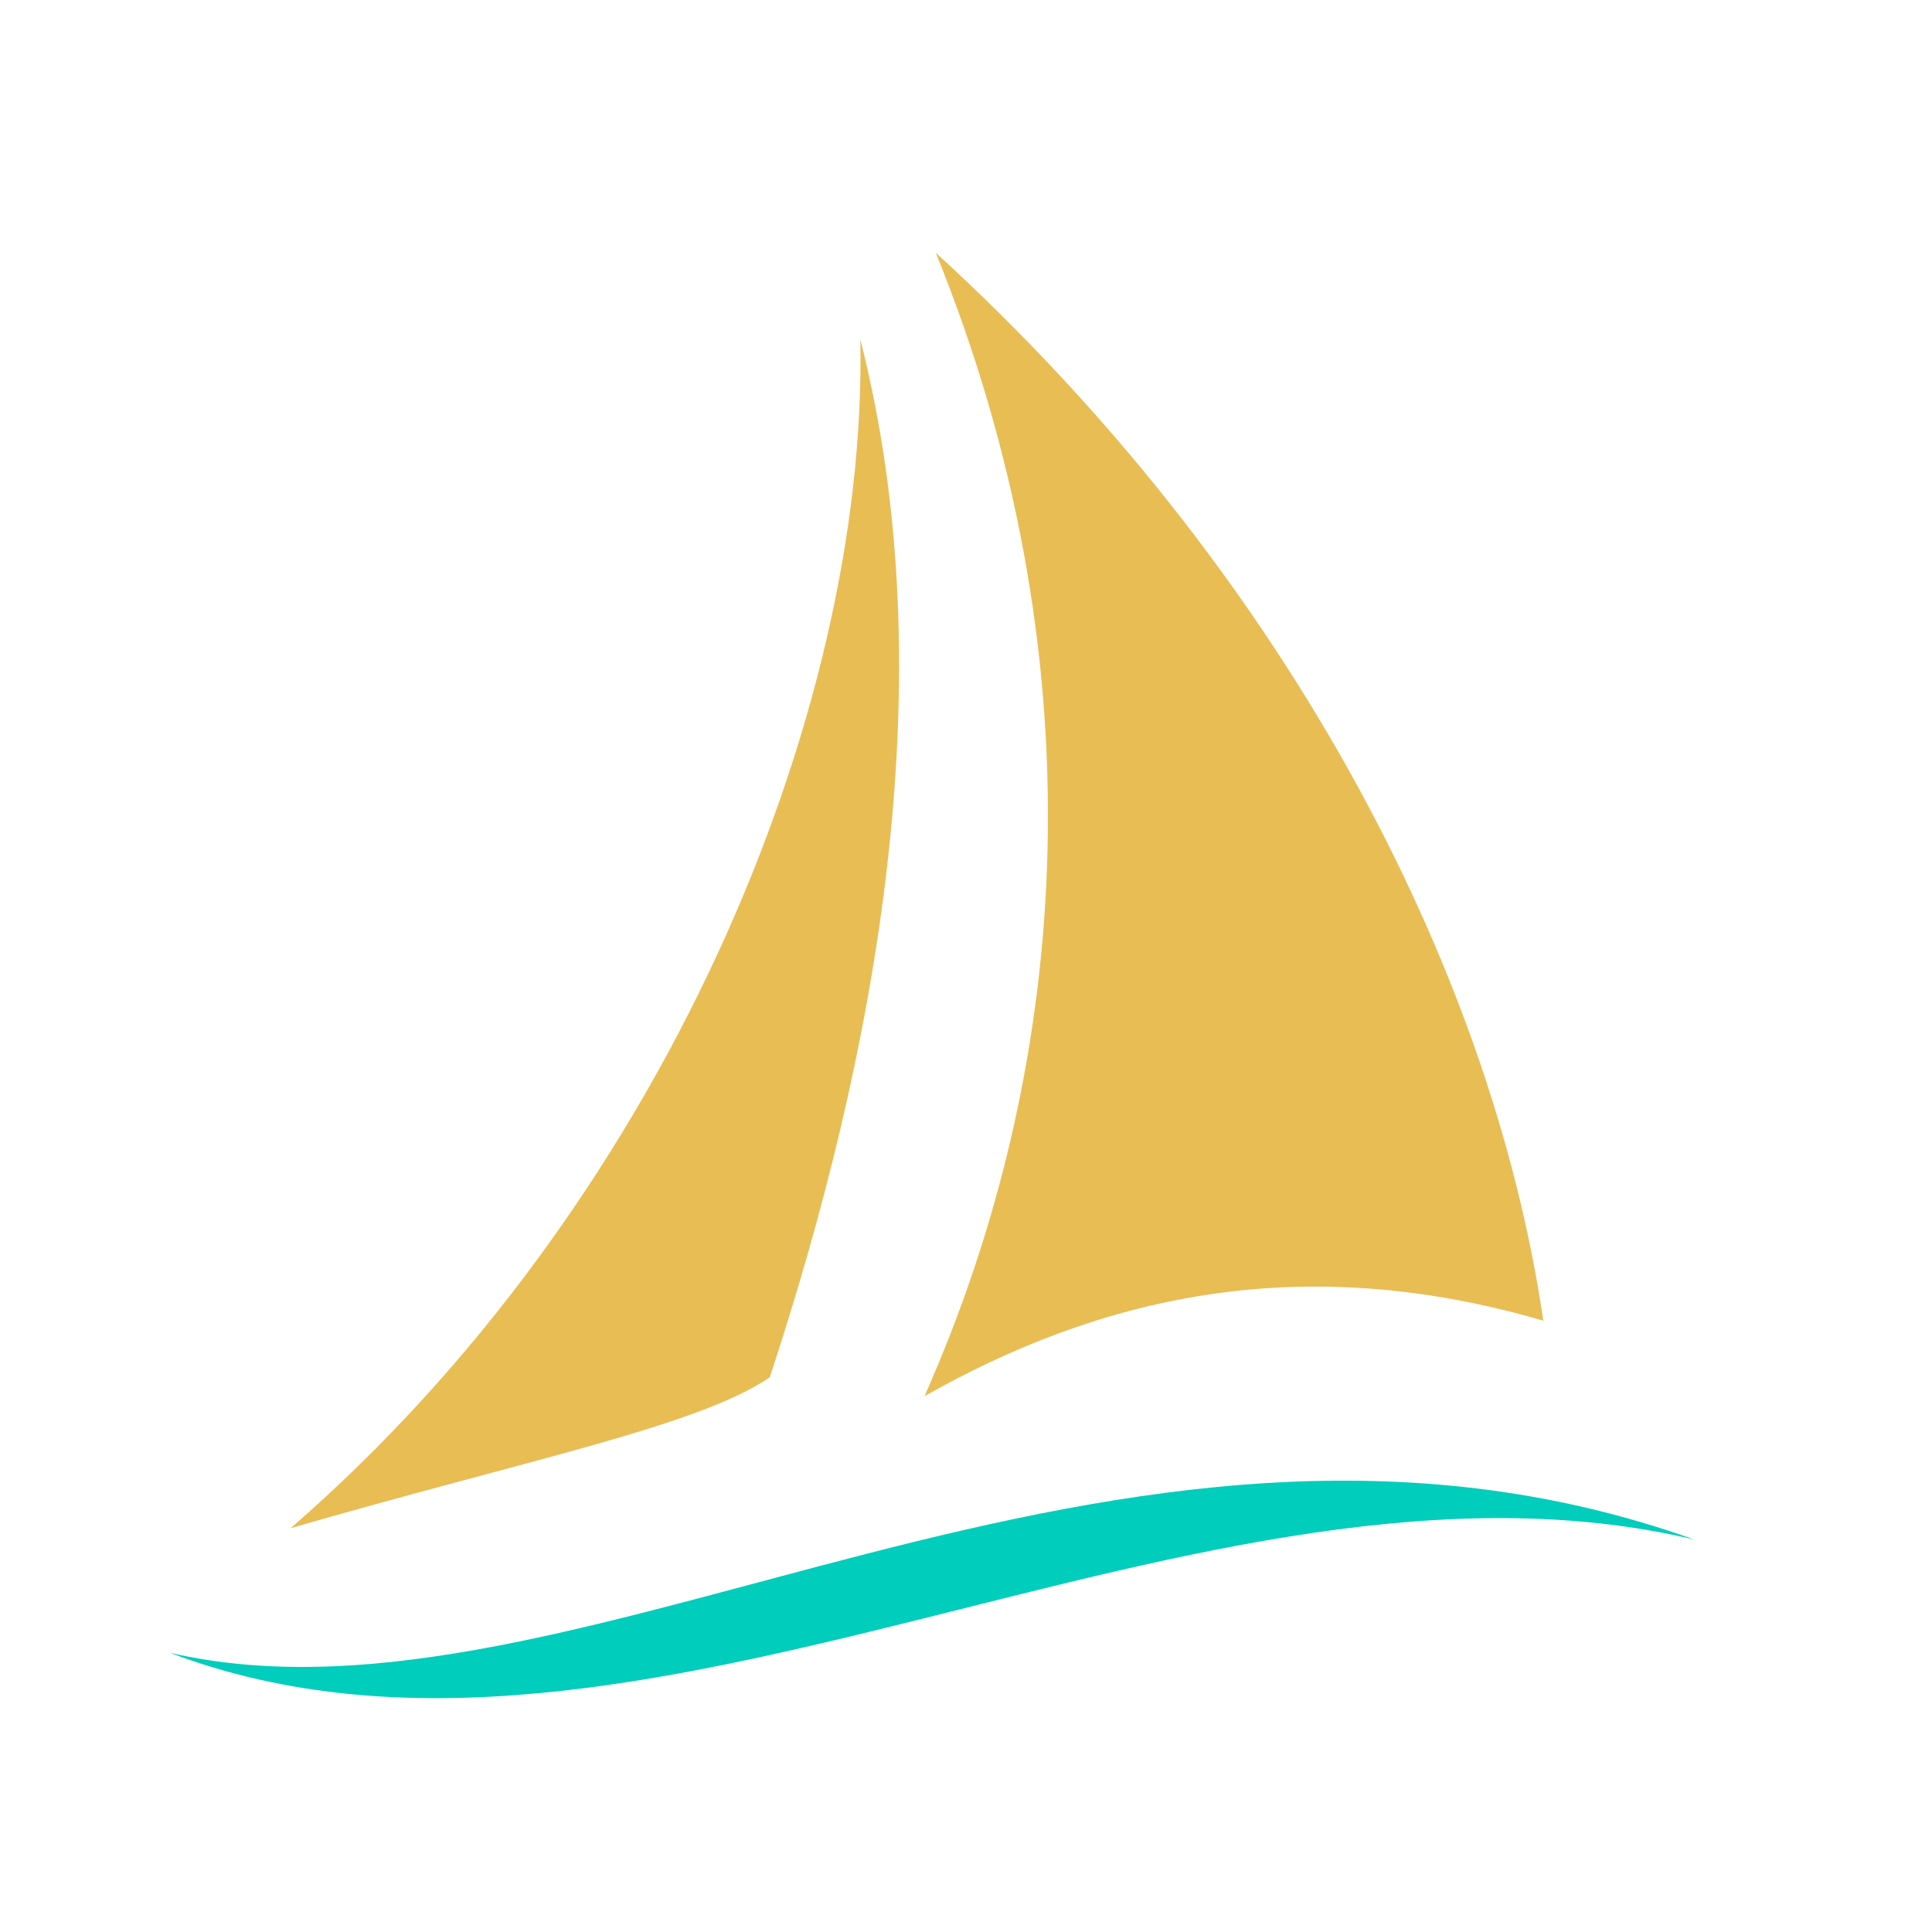
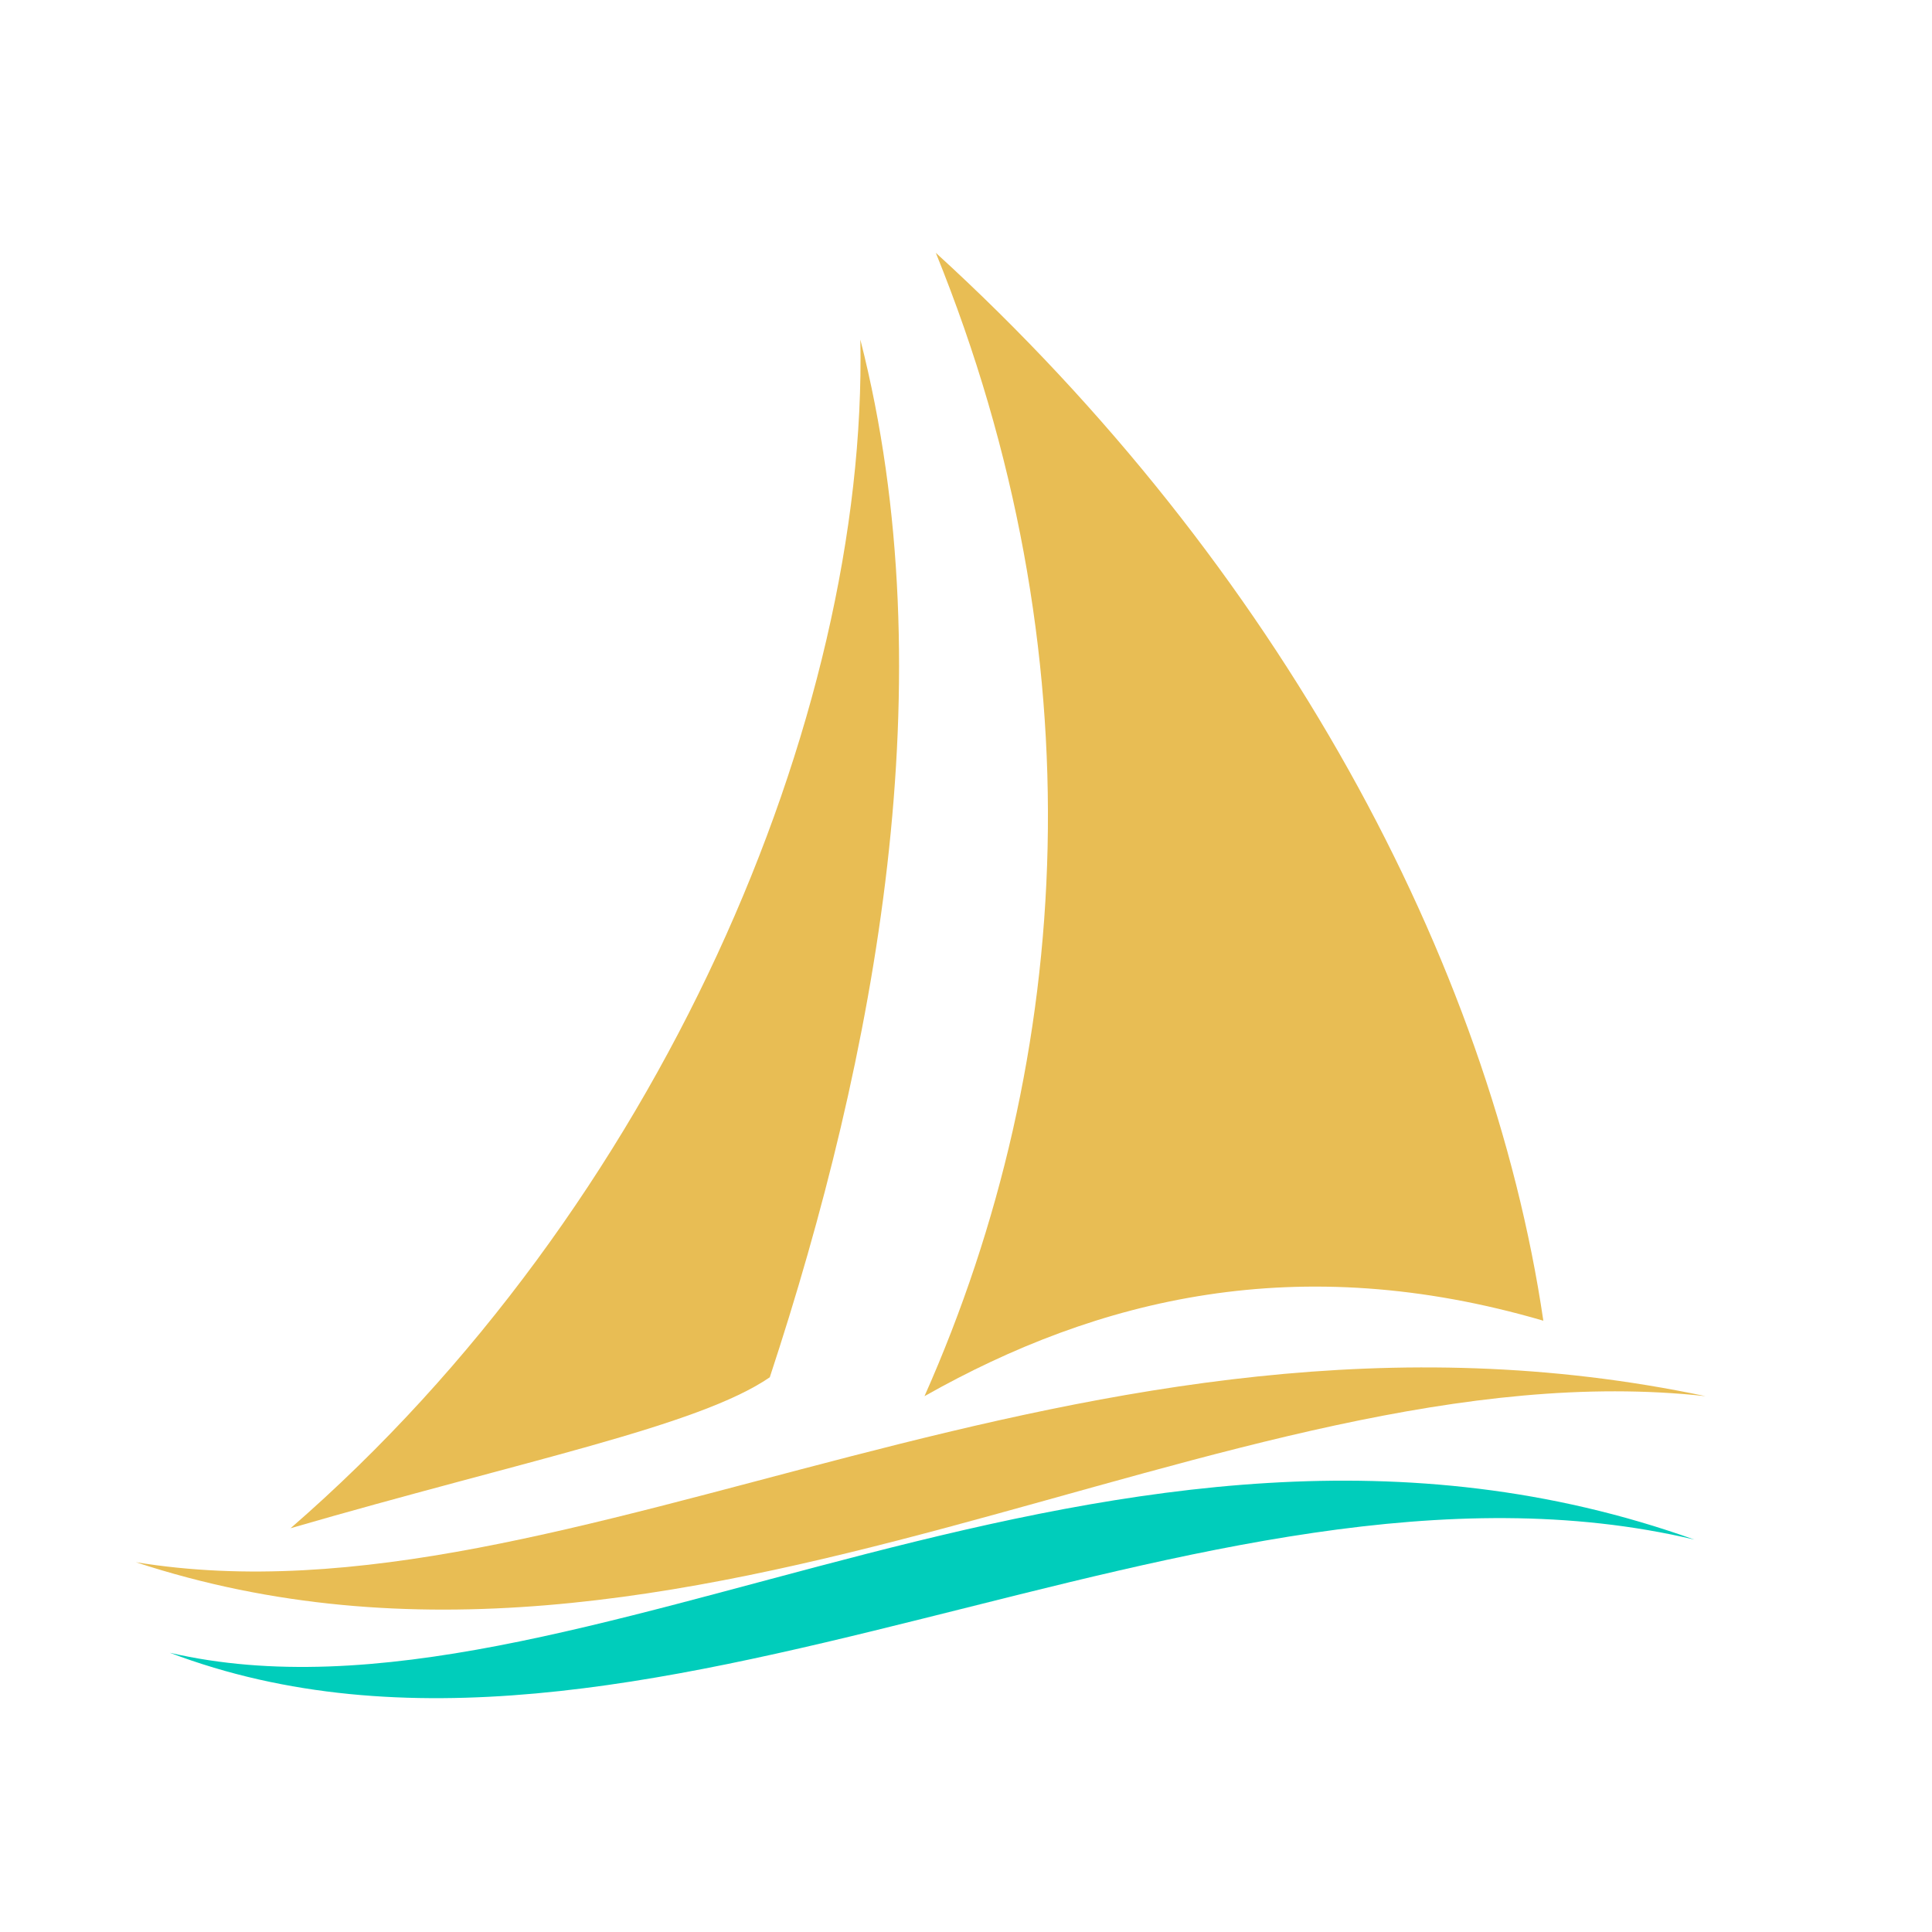
<svg xmlns="http://www.w3.org/2000/svg" width="512" height="512" viewBox="0 0 512 512" role="img" aria-label="sail-waves-dark">
  <path fill="#E8BD54" d="M228 90 C230 190 175 320 77 405 C139 387 185 378 204 365 C232 280 251 180 228 90 Z M248 67 C339 150 395 255 409 350 C344 331 291 344 245 370 C285 280 291 173 248 67 Z" />
+   <path fill="#E8BD54" d="M36 414 C152 433 286 335 452 370 C325 356 182 462 36 414 Z" />
  <path fill="#00CDBB" d="M45 438 C153 463 295 353 449 408 C318 377 169 485 45 438 Z" />
</svg>
